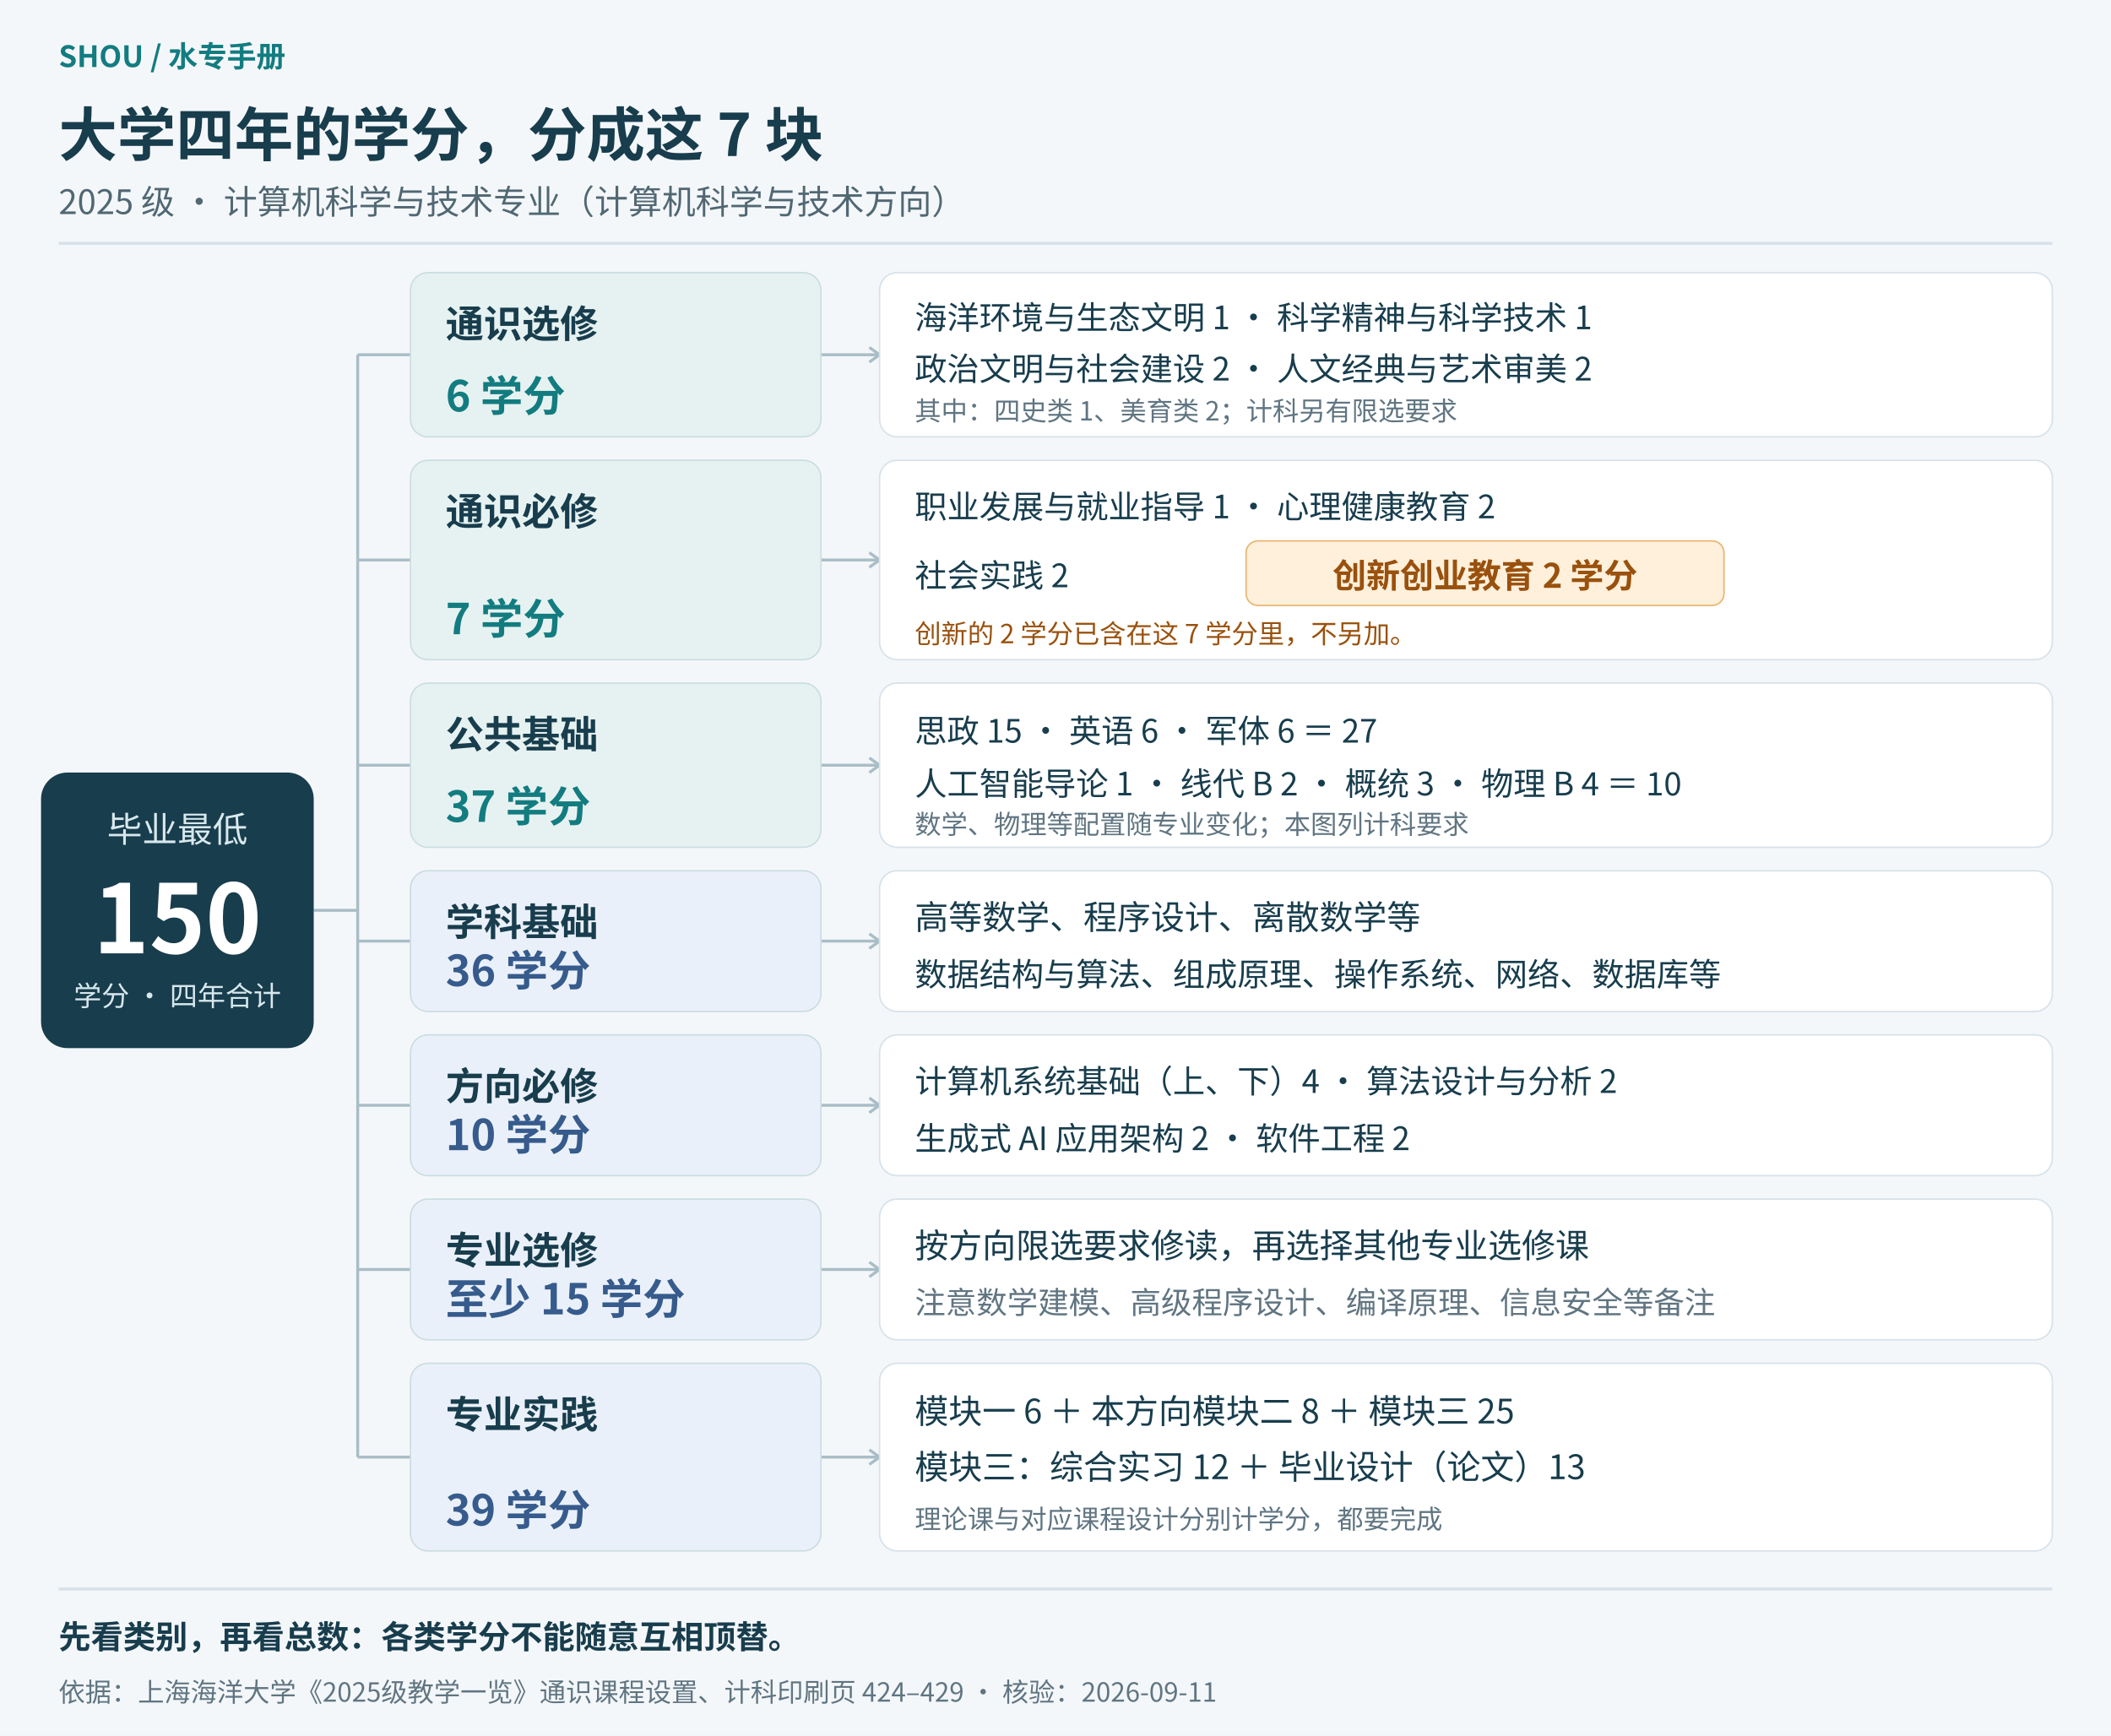
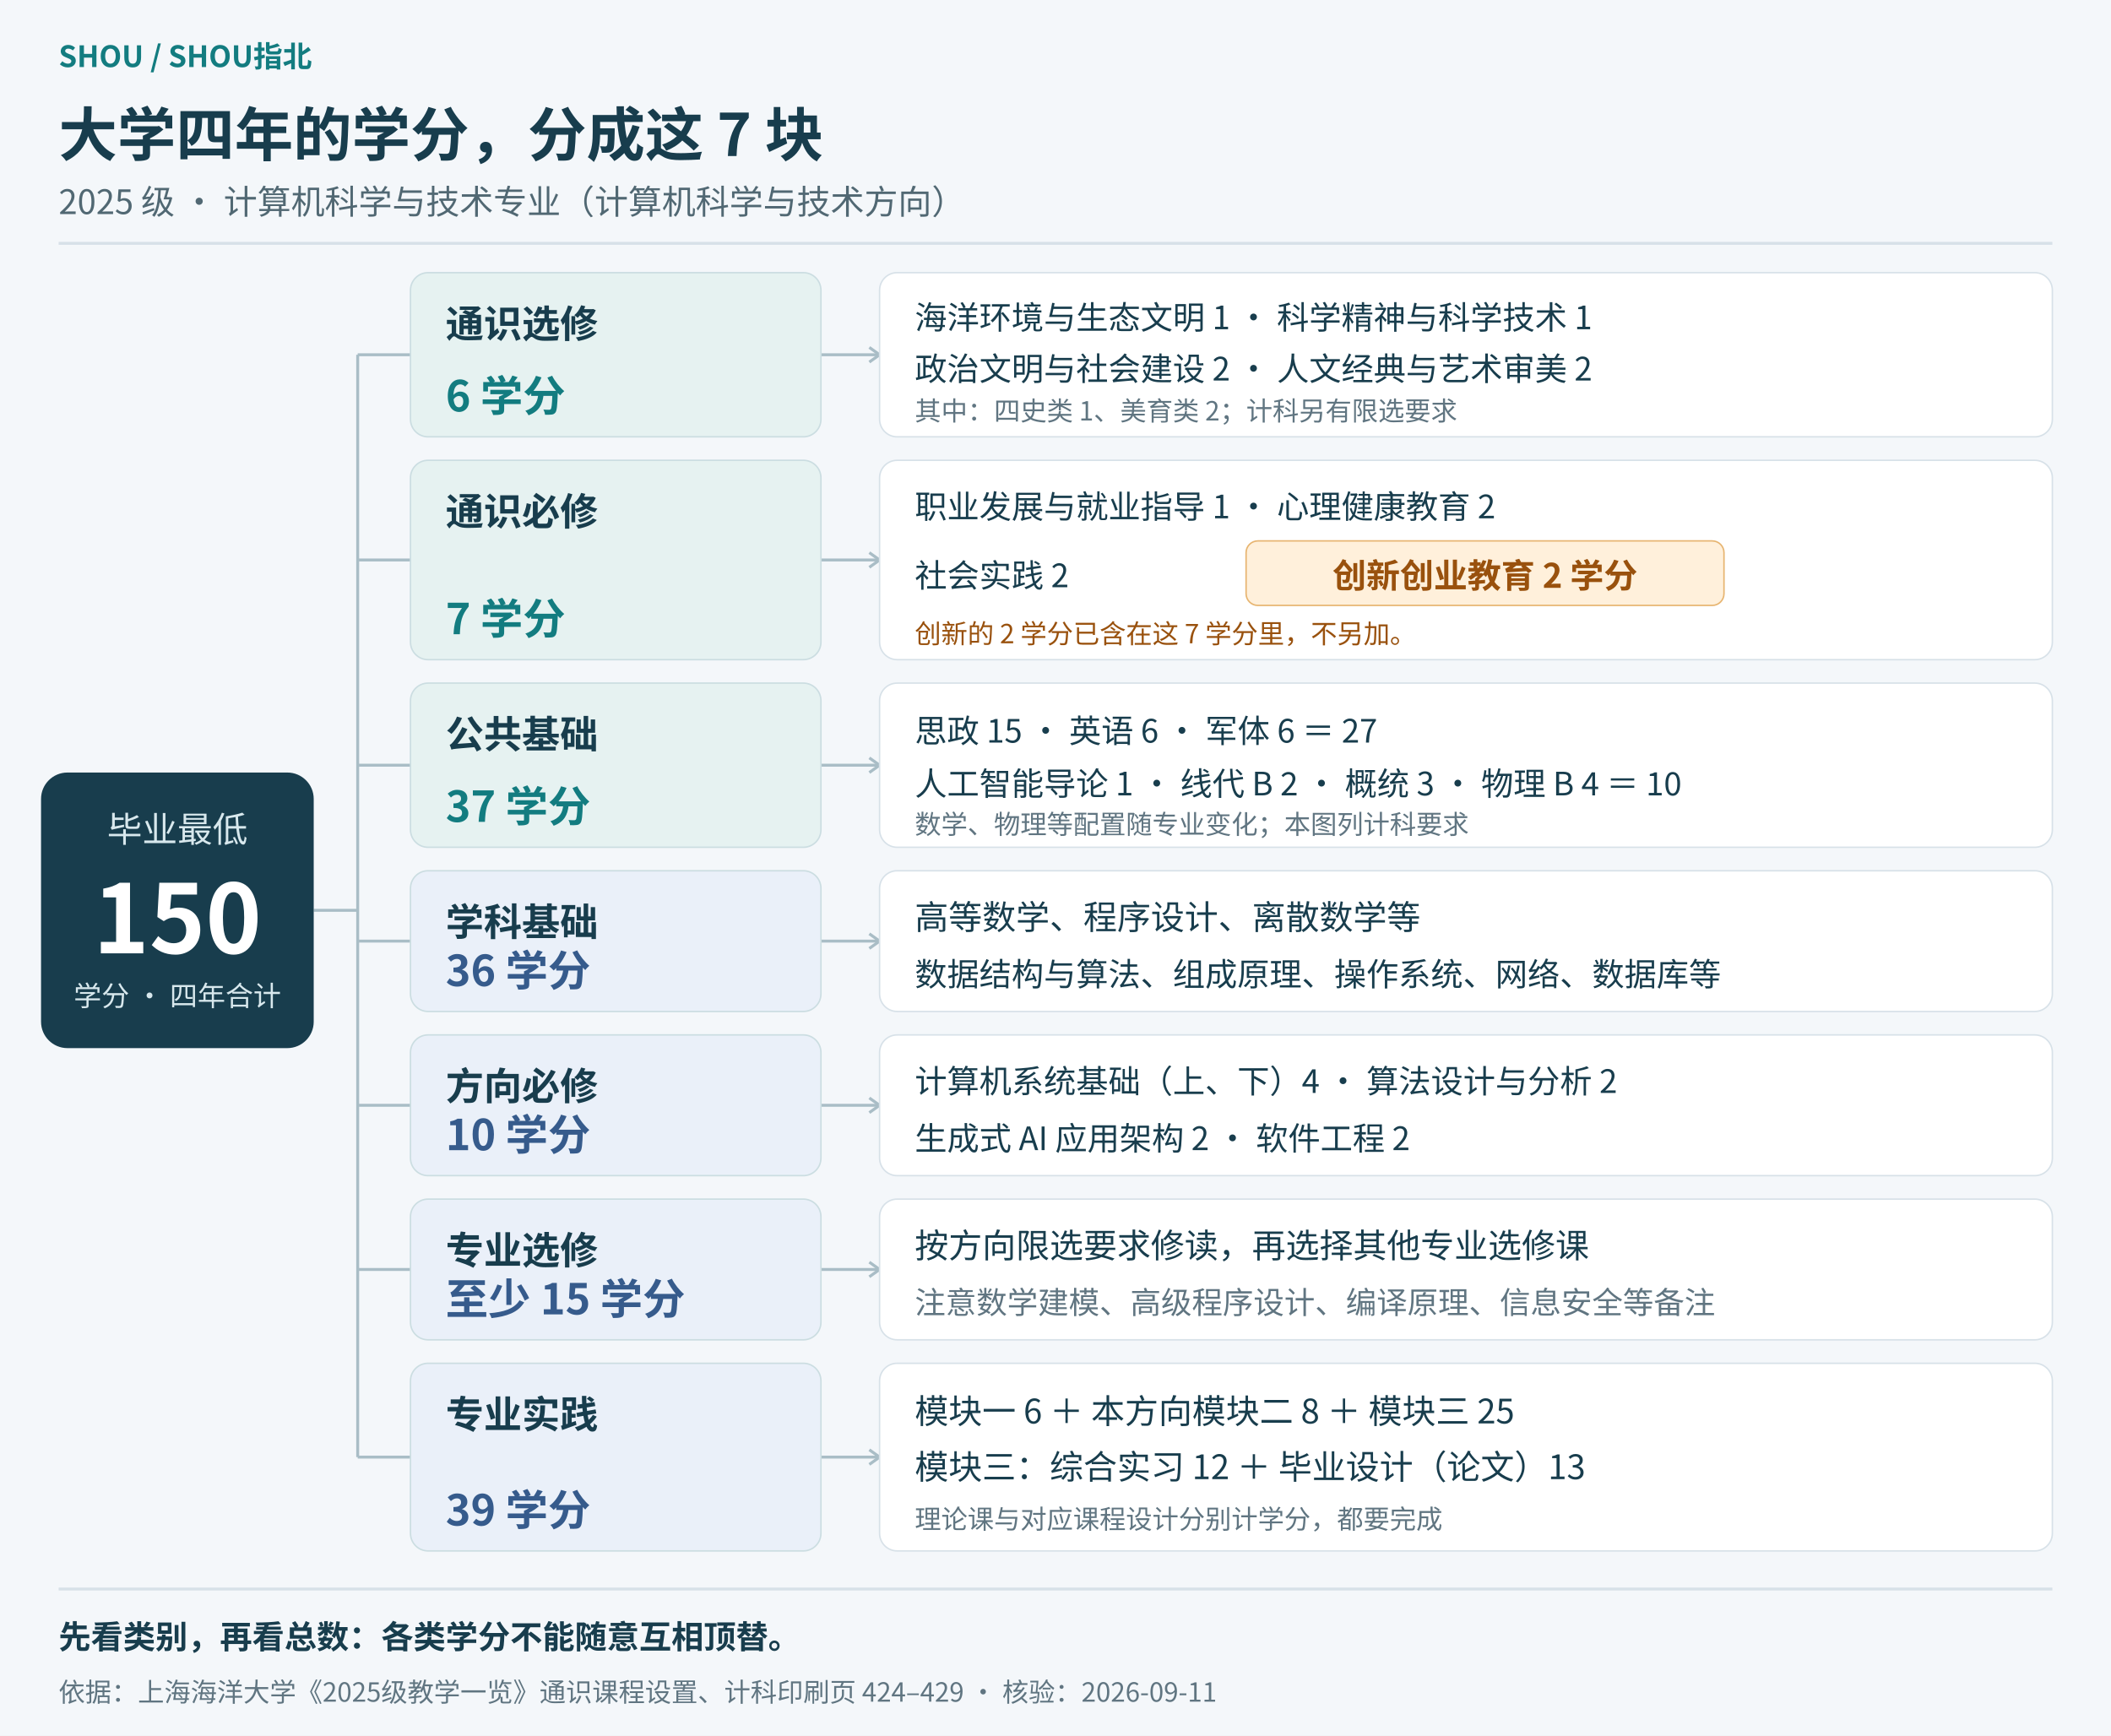
<svg xmlns="http://www.w3.org/2000/svg" width="1440" height="1184" viewBox="0 0 1440 1184" role="img" aria-labelledby="title description">
  <rect width="1440" height="1184" fill="#f4f7fa" />
  <g font-family="Microsoft YaHei, Noto Sans CJK SC, sans-serif">
-     <text x="40" y="37" font-size="20" fill="#137c80" font-weight="700" dominant-baseline="central" text-anchor="start">SHOU  /  水专手册</text>
+     <text x="40" y="37" font-size="20" fill="#137c80" font-weight="700" dominant-baseline="central" text-anchor="start">SHOU  /  SHOU指北</text>
    <text x="40" y="89" font-size="40" fill="#183d4d" font-weight="700" dominant-baseline="central" text-anchor="start">大学四年的学分，分成这 7 块</text>
    <text x="40" y="136" font-size="23" fill="#516873" font-weight="400" dominant-baseline="central" text-anchor="start">2025 级 · 计算机科学与技术专业（计算机科学与技术方向）</text>
    <polyline points="40,166 1400,166" fill="none" stroke="#d7e1e8" stroke-width="2" />
    <polyline points="244,242.0 244,994.0" fill="none" stroke="#a9bdc6" stroke-width="2" />
    <polyline points="214,621 244,621" fill="none" stroke="#a9bdc6" stroke-width="2" />
    <rect x="28" y="527" width="186" height="188" rx="18" fill="#183d4d" />
    <text x="121" y="564" font-size="24" fill="#d8e8ed" font-weight="400" dominant-baseline="central" text-anchor="middle">毕业最低</text>
    <text x="121" y="622" font-size="65" fill="#ffffff" font-weight="700" dominant-baseline="central" text-anchor="middle">150</text>
    <text x="121" y="678" font-size="19" fill="#d8e8ed" font-weight="400" dominant-baseline="central" text-anchor="middle">学分 · 四年合计</text>
    <polyline points="244,242.0 280,242.0" fill="none" stroke="#a9bdc6" stroke-width="2" />
    <polyline points="560,242.0 600,242.0" fill="none" stroke="#a9bdc6" stroke-width="2" />
    <polyline points="593,237.0 600,242.0 593,247.0" fill="none" stroke="#a9bdc6" stroke-width="2" />
    <rect x="280" y="186" width="280" height="112" rx="12" fill="#e6f2f1" stroke="#cbdde1" />
    <rect x="600" y="186" width="800" height="112" rx="12" fill="#ffffff" stroke="#d7e1e8" />
    <text x="304" y="219" font-size="26" fill="#183d4d" font-weight="700" dominant-baseline="central" text-anchor="start">通识选修</text>
    <text x="304" y="268" font-size="29" fill="#137c80" font-weight="700" dominant-baseline="central" text-anchor="start">6 学分</text>
    <polyline points="244,382.0 280,382.0" fill="none" stroke="#a9bdc6" stroke-width="2" />
    <polyline points="560,382.0 600,382.0" fill="none" stroke="#a9bdc6" stroke-width="2" />
    <polyline points="593,377.0 600,382.0 593,387.0" fill="none" stroke="#a9bdc6" stroke-width="2" />
    <rect x="280" y="314" width="280" height="136" rx="12" fill="#e6f2f1" stroke="#cbdde1" />
    <rect x="600" y="314" width="800" height="136" rx="12" fill="#ffffff" stroke="#d7e1e8" />
    <text x="304" y="347" font-size="26" fill="#183d4d" font-weight="700" dominant-baseline="central" text-anchor="start">通识必修</text>
    <text x="304" y="420" font-size="29" fill="#137c80" font-weight="700" dominant-baseline="central" text-anchor="start">7 学分</text>
    <polyline points="244,522.0 280,522.0" fill="none" stroke="#a9bdc6" stroke-width="2" />
    <polyline points="560,522.0 600,522.0" fill="none" stroke="#a9bdc6" stroke-width="2" />
    <polyline points="593,517.0 600,522.0 593,527.0" fill="none" stroke="#a9bdc6" stroke-width="2" />
    <rect x="280" y="466" width="280" height="112" rx="12" fill="#e6f2f1" stroke="#cbdde1" />
    <rect x="600" y="466" width="800" height="112" rx="12" fill="#ffffff" stroke="#d7e1e8" />
    <text x="304" y="499" font-size="26" fill="#183d4d" font-weight="700" dominant-baseline="central" text-anchor="start">公共基础</text>
    <text x="304" y="548" font-size="29" fill="#137c80" font-weight="700" dominant-baseline="central" text-anchor="start">37 学分</text>
    <polyline points="244,642.0 280,642.0" fill="none" stroke="#a9bdc6" stroke-width="2" />
    <polyline points="560,642.0 600,642.0" fill="none" stroke="#a9bdc6" stroke-width="2" />
    <polyline points="593,637.0 600,642.0 593,647.0" fill="none" stroke="#a9bdc6" stroke-width="2" />
    <rect x="280" y="594" width="280" height="96" rx="12" fill="#eaf0f9" stroke="#cbdde1" />
    <rect x="600" y="594" width="800" height="96" rx="12" fill="#ffffff" stroke="#d7e1e8" />
    <text x="304" y="627" font-size="26" fill="#183d4d" font-weight="700" dominant-baseline="central" text-anchor="start">学科基础</text>
    <text x="304" y="660" font-size="29" fill="#365b8c" font-weight="700" dominant-baseline="central" text-anchor="start">36 学分</text>
    <polyline points="244,754.0 280,754.0" fill="none" stroke="#a9bdc6" stroke-width="2" />
    <polyline points="560,754.0 600,754.0" fill="none" stroke="#a9bdc6" stroke-width="2" />
    <polyline points="593,749.0 600,754.0 593,759.0" fill="none" stroke="#a9bdc6" stroke-width="2" />
    <rect x="280" y="706" width="280" height="96" rx="12" fill="#eaf0f9" stroke="#cbdde1" />
    <rect x="600" y="706" width="800" height="96" rx="12" fill="#ffffff" stroke="#d7e1e8" />
    <text x="304" y="739" font-size="26" fill="#183d4d" font-weight="700" dominant-baseline="central" text-anchor="start">方向必修</text>
    <text x="304" y="772" font-size="29" fill="#365b8c" font-weight="700" dominant-baseline="central" text-anchor="start">10 学分</text>
    <polyline points="244,866.0 280,866.0" fill="none" stroke="#a9bdc6" stroke-width="2" />
    <polyline points="560,866.0 600,866.0" fill="none" stroke="#a9bdc6" stroke-width="2" />
    <polyline points="593,861.0 600,866.0 593,871.0" fill="none" stroke="#a9bdc6" stroke-width="2" />
    <rect x="280" y="818" width="280" height="96" rx="12" fill="#eaf0f9" stroke="#cbdde1" />
    <rect x="600" y="818" width="800" height="96" rx="12" fill="#ffffff" stroke="#d7e1e8" />
    <text x="304" y="851" font-size="26" fill="#183d4d" font-weight="700" dominant-baseline="central" text-anchor="start">专业选修</text>
    <text x="304" y="884" font-size="29" fill="#365b8c" font-weight="700" dominant-baseline="central" text-anchor="start">至少 15 学分</text>
    <polyline points="244,994.0 280,994.0" fill="none" stroke="#a9bdc6" stroke-width="2" />
    <polyline points="560,994.0 600,994.0" fill="none" stroke="#a9bdc6" stroke-width="2" />
    <polyline points="593,989.0 600,994.0 593,999.0" fill="none" stroke="#a9bdc6" stroke-width="2" />
    <rect x="280" y="930" width="280" height="128" rx="12" fill="#eaf0f9" stroke="#cbdde1" />
    <rect x="600" y="930" width="800" height="128" rx="12" fill="#ffffff" stroke="#d7e1e8" />
    <text x="304" y="963" font-size="26" fill="#183d4d" font-weight="700" dominant-baseline="central" text-anchor="start">专业实践</text>
    <text x="304" y="1028" font-size="29" fill="#365b8c" font-weight="700" dominant-baseline="central" text-anchor="start">39 学分</text>
    <text x="624" y="215" font-size="22" fill="#183d4d" font-weight="400" dominant-baseline="central" text-anchor="start">海洋环境与生态文明 1  ·  科学精神与科学技术 1</text>
    <text x="624" y="250" font-size="22" fill="#183d4d" font-weight="400" dominant-baseline="central" text-anchor="start">政治文明与社会建设 2  ·  人文经典与艺术审美 2</text>
    <text x="624" y="279" font-size="18" fill="#607581" font-weight="400" dominant-baseline="central" text-anchor="start">其中：四史类 1、美育类 2；计科另有限选要求</text>
    <text x="624" y="344" font-size="22" fill="#183d4d" font-weight="400" dominant-baseline="central" text-anchor="start">职业发展与就业指导 1  ·  心理健康教育 2</text>
    <text x="624" y="391" font-size="22" fill="#183d4d" font-weight="400" dominant-baseline="central" text-anchor="start">社会实践 2</text>
    <rect x="850" y="369" width="326" height="44" rx="8" fill="#fff0db" stroke="#e7b571" />
    <text x="1013" y="391" font-size="23" fill="#99510d" font-weight="700" dominant-baseline="central" text-anchor="middle">创新创业教育 2 学分</text>
    <text x="624" y="431" font-size="18" fill="#99510d" font-weight="400" dominant-baseline="central" text-anchor="start">创新的 2 学分已含在这 7 学分里，不另加。</text>
    <text x="624" y="497" font-size="22" fill="#183d4d" font-weight="400" dominant-baseline="central" text-anchor="start">思政 15  ·  英语 6  ·  军体 6 ＝ 27</text>
    <text x="624" y="533" font-size="22" fill="#183d4d" font-weight="400" dominant-baseline="central" text-anchor="start">人工智能导论 1  ·  线代 B 2  ·  概统 3  ·  物理 B 4 ＝ 10</text>
    <text x="624" y="561" font-size="18" fill="#607581" font-weight="400" dominant-baseline="central" text-anchor="start">数学、物理等配置随专业变化；本图列计科要求</text>
    <text x="624" y="624" font-size="23" fill="#183d4d" font-weight="400" dominant-baseline="central" text-anchor="start">高等数学、程序设计、离散数学等</text>
    <text x="624" y="663" font-size="22" fill="#183d4d" font-weight="400" dominant-baseline="central" text-anchor="start">数据结构与算法、组成原理、操作系统、网络、数据库等</text>
    <text x="624" y="736" font-size="22" fill="#183d4d" font-weight="400" dominant-baseline="central" text-anchor="start">计算机系统基础（上、下）4  ·  算法设计与分析 2</text>
    <text x="624" y="775" font-size="22" fill="#183d4d" font-weight="400" dominant-baseline="central" text-anchor="start">生成式 AI 应用架构 2  ·  软件工程 2</text>
    <text x="624" y="848" font-size="23" fill="#183d4d" font-weight="400" dominant-baseline="central" text-anchor="start">按方向限选要求修读，再选择其他专业选修课</text>
    <text x="624" y="887" font-size="21" fill="#607581" font-weight="400" dominant-baseline="central" text-anchor="start">注意数学建模、高级程序设计、编译原理、信息安全等备注</text>
    <text x="624" y="961" font-size="23" fill="#183d4d" font-weight="400" dominant-baseline="central" text-anchor="start">模块一 6 ＋ 本方向模块二 8 ＋ 模块三 25</text>
    <text x="624" y="999" font-size="23" fill="#183d4d" font-weight="400" dominant-baseline="central" text-anchor="start">模块三：综合实习 12 ＋ 毕业设计（论文）13</text>
    <text x="624" y="1035" font-size="18" fill="#607581" font-weight="400" dominant-baseline="central" text-anchor="start">理论课与对应课程设计分别计学分，都要完成</text>
    <polyline points="40,1084 1400,1084" fill="none" stroke="#d7e1e8" stroke-width="2" />
    <text x="40" y="1115" font-size="22" fill="#183d4d" font-weight="700" dominant-baseline="central" text-anchor="start">先看类别，再看总数：各类学分不能随意互相顶替。</text>
    <text x="40" y="1153" font-size="18" fill="#607581" font-weight="400" dominant-baseline="central" text-anchor="start">依据：上海海洋大学《2025级教学一览》通识课程设置、计科印刷页 424–429  ·  核验：2026-09-11</text>
  </g>
</svg>
